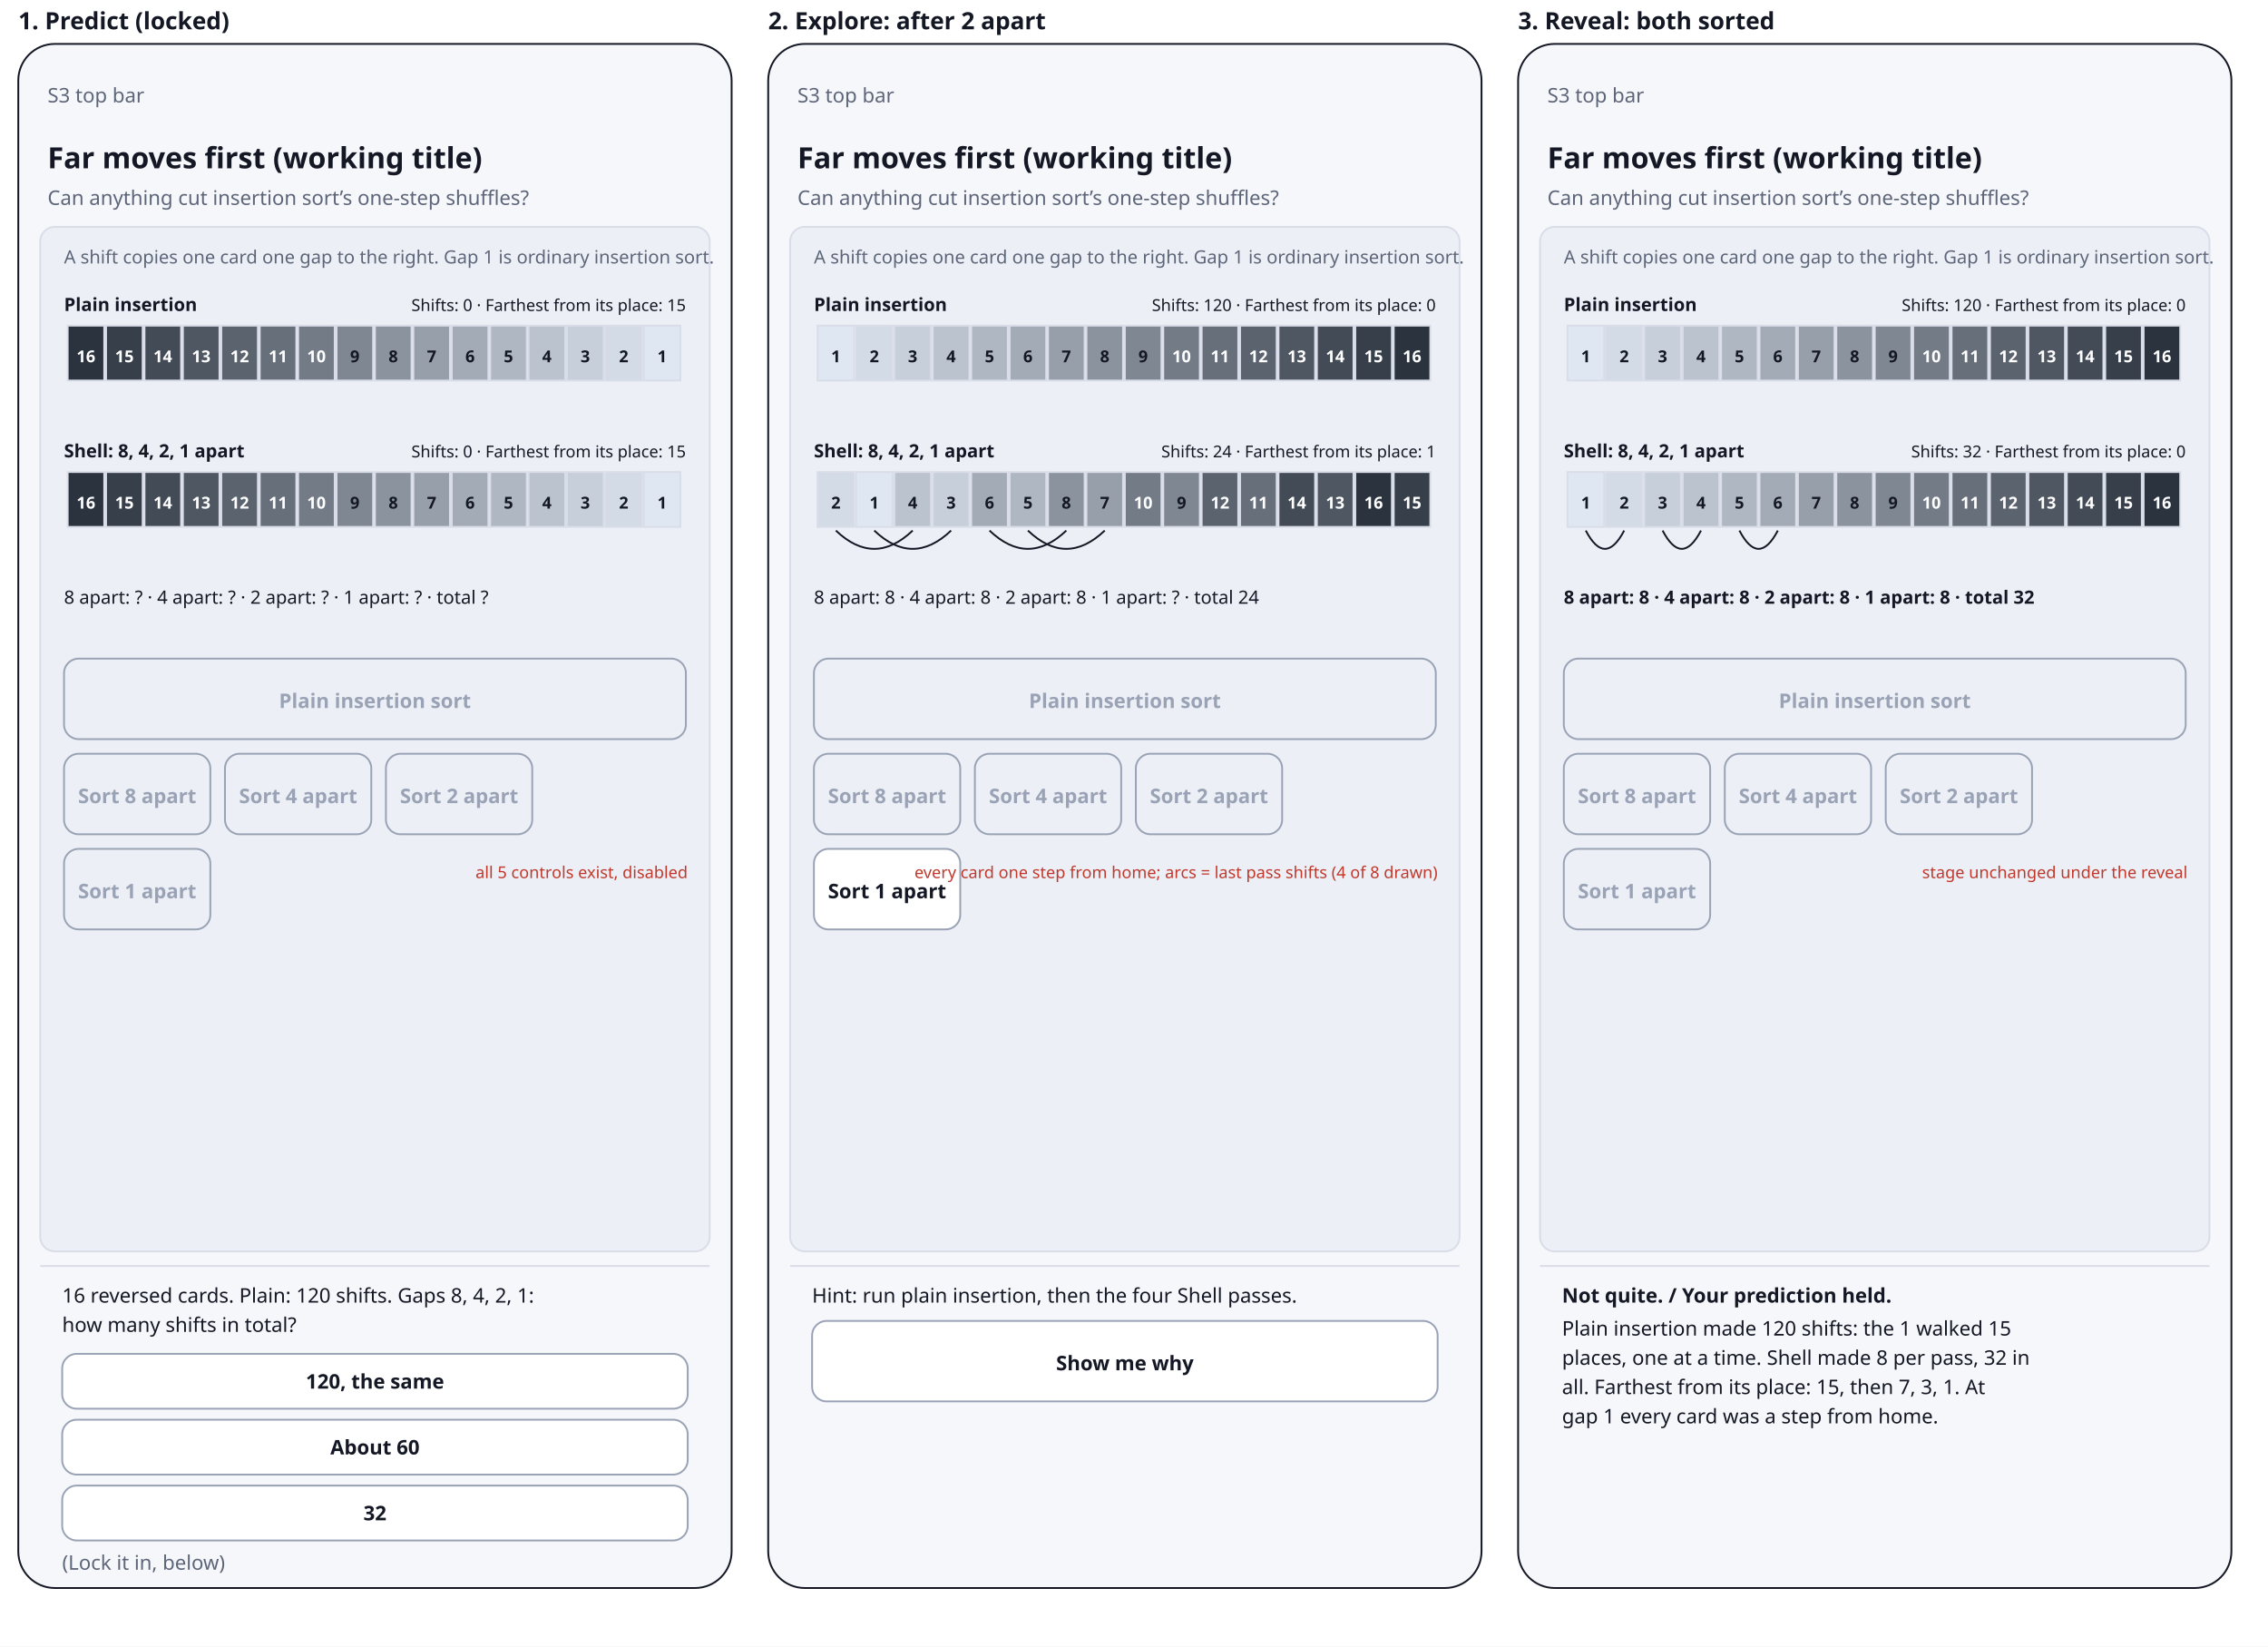
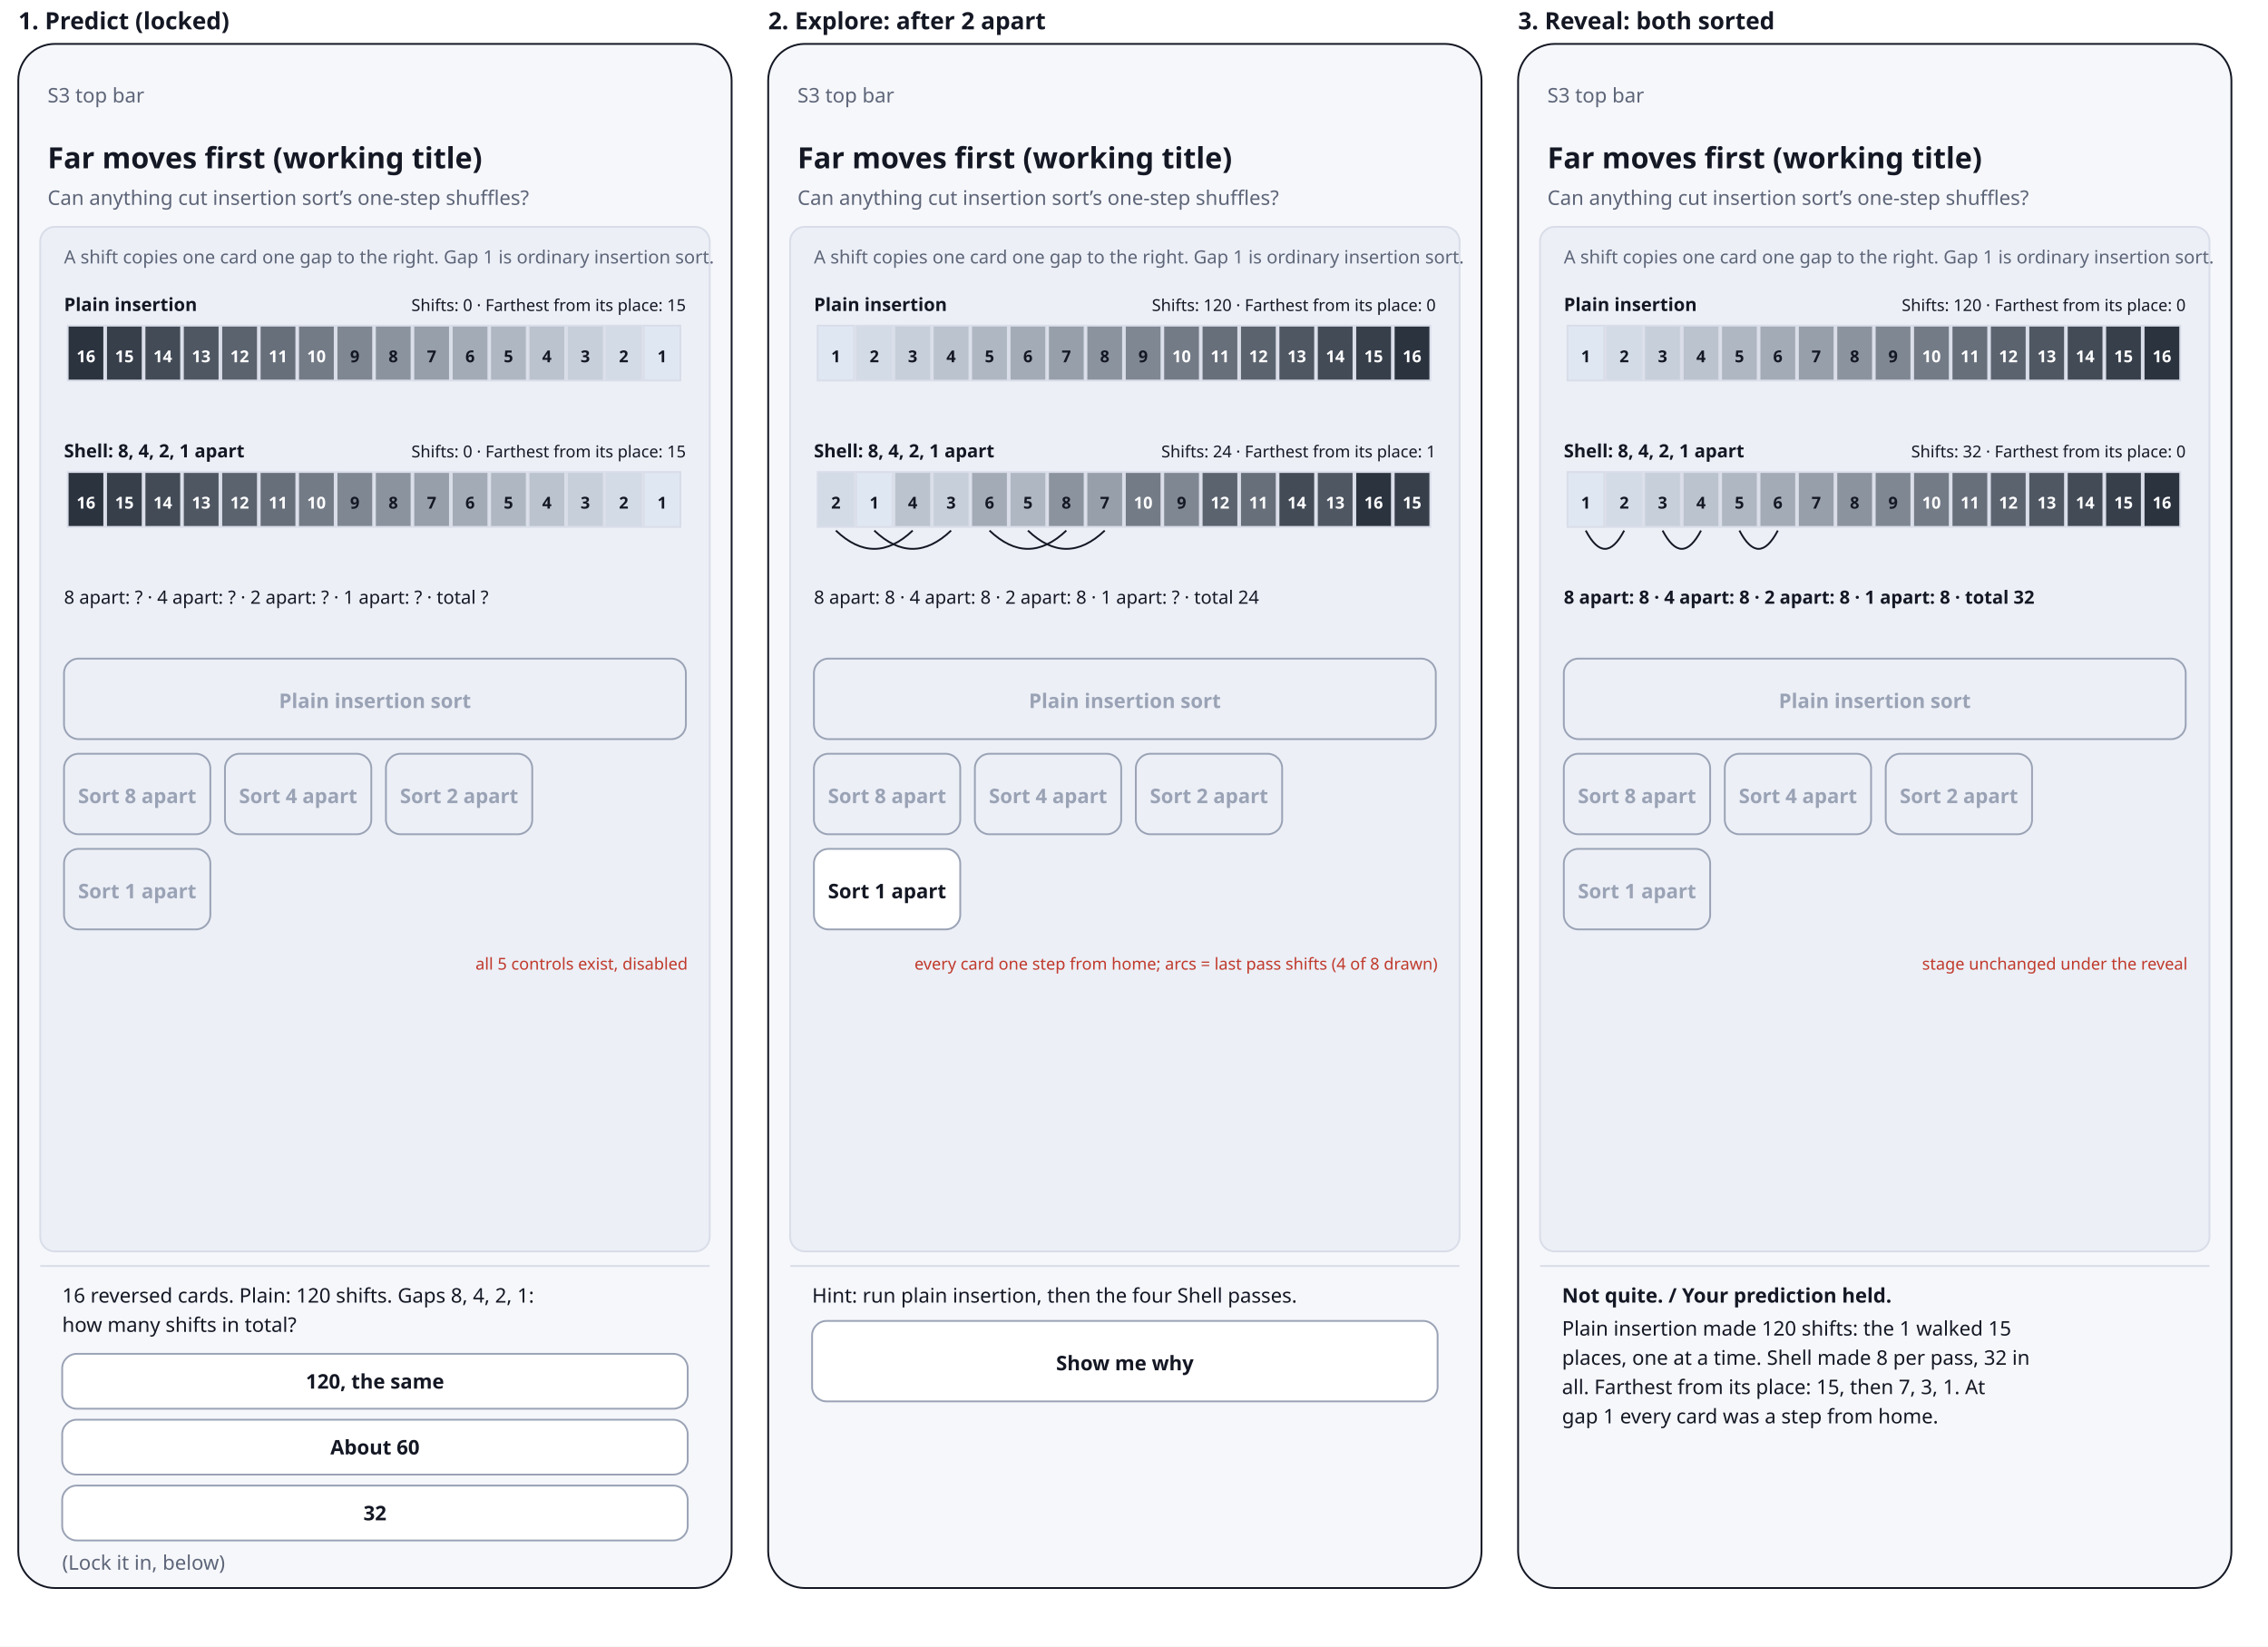
<svg xmlns="http://www.w3.org/2000/svg" viewBox="-10 0 1240 900" font-family="system-ui, sans-serif">
  <rect x="-10" y="0" width="1240" height="900" fill="#fff" />
  <g transform="translate(0,0)">
    <text x="0" y="16" font-size="13" fill="#141824" font-weight="700">1. Predict (locked)</text>
    <rect x="0" y="24" width="390" height="844" rx="20" fill="#f6f7fb" stroke="#141824" />
    <text x="16" y="56" font-size="11" fill="#5d6578">S3  top bar</text>
    <text x="16" y="92" font-size="16" fill="#141824" font-weight="700">Far moves first (working title)</text>
    <text x="16" y="112" font-size="11" fill="#5d6578">Can anything cut insertion sort’s one-step shuffles?</text>
    <rect x="12" y="124" width="366" height="560" rx="8" fill="#eceff6" stroke="#d9dde8" />
    <text x="25" y="144" font-size="10" fill="#5d6578">A shift copies one card one gap to the right. Gap 1 is ordinary insertion sort.</text>
    <text x="25" y="170" font-size="10" fill="#141824" font-weight="700">Plain insertion</text>
    <text x="365" y="170" font-size="9" text-anchor="end" fill="#141824">Shifts: 0 · Farthest from its place: 15</text>
    <rect x="27" y="178" width="20" height="30" rx="0" fill="rgb(43,51,63)" stroke="#d9dde8" />
    <text x="37" y="198" font-size="9" text-anchor="middle" fill="#fff" font-weight="700">16</text>
    <rect x="48" y="178" width="20" height="30" rx="0" fill="rgb(55,63,75)" stroke="#d9dde8" />
    <text x="58" y="198" font-size="9" text-anchor="middle" fill="#fff" font-weight="700">15</text>
    <rect x="69" y="178" width="20" height="30" rx="0" fill="rgb(67,75,87)" stroke="#d9dde8" />
    <text x="79" y="198" font-size="9" text-anchor="middle" fill="#fff" font-weight="700">14</text>
    <rect x="90" y="178" width="20" height="30" rx="0" fill="rgb(79,87,99)" stroke="#d9dde8" />
    <text x="100" y="198" font-size="9" text-anchor="middle" fill="#fff" font-weight="700">13</text>
    <rect x="111" y="178" width="20" height="30" rx="0" fill="rgb(91,99,111)" stroke="#d9dde8" />
    <text x="121" y="198" font-size="9" text-anchor="middle" fill="#fff" font-weight="700">12</text>
    <rect x="132" y="178" width="20" height="30" rx="0" fill="rgb(103,111,123)" stroke="#d9dde8" />
    <text x="142" y="198" font-size="9" text-anchor="middle" fill="#fff" font-weight="700">11</text>
    <rect x="153" y="178" width="20" height="30" rx="0" fill="rgb(115,123,135)" stroke="#d9dde8" />
    <text x="163" y="198" font-size="9" text-anchor="middle" fill="#fff" font-weight="700">10</text>
    <rect x="174" y="178" width="20" height="30" rx="0" fill="rgb(127,135,147)" stroke="#d9dde8" />
    <text x="184" y="198" font-size="9" text-anchor="middle" fill="#141824" font-weight="700">9</text>
    <rect x="195" y="178" width="20" height="30" rx="0" fill="rgb(139,147,159)" stroke="#d9dde8" />
    <text x="205" y="198" font-size="9" text-anchor="middle" fill="#141824" font-weight="700">8</text>
    <rect x="216" y="178" width="20" height="30" rx="0" fill="rgb(151,159,171)" stroke="#d9dde8" />
    <text x="226" y="198" font-size="9" text-anchor="middle" fill="#141824" font-weight="700">7</text>
    <rect x="237" y="178" width="20" height="30" rx="0" fill="rgb(163,171,183)" stroke="#d9dde8" />
    <text x="247" y="198" font-size="9" text-anchor="middle" fill="#141824" font-weight="700">6</text>
    <rect x="258" y="178" width="20" height="30" rx="0" fill="rgb(175,183,195)" stroke="#d9dde8" />
    <text x="268" y="198" font-size="9" text-anchor="middle" fill="#141824" font-weight="700">5</text>
    <rect x="279" y="178" width="20" height="30" rx="0" fill="rgb(187,195,207)" stroke="#d9dde8" />
    <text x="289" y="198" font-size="9" text-anchor="middle" fill="#141824" font-weight="700">4</text>
    <rect x="300" y="178" width="20" height="30" rx="0" fill="rgb(199,207,219)" stroke="#d9dde8" />
    <text x="310" y="198" font-size="9" text-anchor="middle" fill="#141824" font-weight="700">3</text>
    <rect x="321" y="178" width="20" height="30" rx="0" fill="rgb(211,219,231)" stroke="#d9dde8" />
    <text x="331" y="198" font-size="9" text-anchor="middle" fill="#141824" font-weight="700">2</text>
    <rect x="342" y="178" width="20" height="30" rx="0" fill="rgb(223,231,243)" stroke="#d9dde8" />
    <text x="352" y="198" font-size="9" text-anchor="middle" fill="#141824" font-weight="700">1</text>
    <text x="25" y="250" font-size="10" fill="#141824" font-weight="700">Shell: 8, 4, 2, 1 apart</text>
    <text x="365" y="250" font-size="9" text-anchor="end" fill="#141824">Shifts: 0 · Farthest from its place: 15</text>
    <rect x="27" y="258" width="20" height="30" rx="0" fill="rgb(43,51,63)" stroke="#d9dde8" />
    <text x="37" y="278" font-size="9" text-anchor="middle" fill="#fff" font-weight="700">16</text>
    <rect x="48" y="258" width="20" height="30" rx="0" fill="rgb(55,63,75)" stroke="#d9dde8" />
    <text x="58" y="278" font-size="9" text-anchor="middle" fill="#fff" font-weight="700">15</text>
    <rect x="69" y="258" width="20" height="30" rx="0" fill="rgb(67,75,87)" stroke="#d9dde8" />
    <text x="79" y="278" font-size="9" text-anchor="middle" fill="#fff" font-weight="700">14</text>
    <rect x="90" y="258" width="20" height="30" rx="0" fill="rgb(79,87,99)" stroke="#d9dde8" />
    <text x="100" y="278" font-size="9" text-anchor="middle" fill="#fff" font-weight="700">13</text>
    <rect x="111" y="258" width="20" height="30" rx="0" fill="rgb(91,99,111)" stroke="#d9dde8" />
    <text x="121" y="278" font-size="9" text-anchor="middle" fill="#fff" font-weight="700">12</text>
    <rect x="132" y="258" width="20" height="30" rx="0" fill="rgb(103,111,123)" stroke="#d9dde8" />
    <text x="142" y="278" font-size="9" text-anchor="middle" fill="#fff" font-weight="700">11</text>
    <rect x="153" y="258" width="20" height="30" rx="0" fill="rgb(115,123,135)" stroke="#d9dde8" />
    <text x="163" y="278" font-size="9" text-anchor="middle" fill="#fff" font-weight="700">10</text>
    <rect x="174" y="258" width="20" height="30" rx="0" fill="rgb(127,135,147)" stroke="#d9dde8" />
    <text x="184" y="278" font-size="9" text-anchor="middle" fill="#141824" font-weight="700">9</text>
    <rect x="195" y="258" width="20" height="30" rx="0" fill="rgb(139,147,159)" stroke="#d9dde8" />
    <text x="205" y="278" font-size="9" text-anchor="middle" fill="#141824" font-weight="700">8</text>
    <rect x="216" y="258" width="20" height="30" rx="0" fill="rgb(151,159,171)" stroke="#d9dde8" />
    <text x="226" y="278" font-size="9" text-anchor="middle" fill="#141824" font-weight="700">7</text>
    <rect x="237" y="258" width="20" height="30" rx="0" fill="rgb(163,171,183)" stroke="#d9dde8" />
    <text x="247" y="278" font-size="9" text-anchor="middle" fill="#141824" font-weight="700">6</text>
    <rect x="258" y="258" width="20" height="30" rx="0" fill="rgb(175,183,195)" stroke="#d9dde8" />
    <text x="268" y="278" font-size="9" text-anchor="middle" fill="#141824" font-weight="700">5</text>
    <rect x="279" y="258" width="20" height="30" rx="0" fill="rgb(187,195,207)" stroke="#d9dde8" />
    <text x="289" y="278" font-size="9" text-anchor="middle" fill="#141824" font-weight="700">4</text>
    <rect x="300" y="258" width="20" height="30" rx="0" fill="rgb(199,207,219)" stroke="#d9dde8" />
    <text x="310" y="278" font-size="9" text-anchor="middle" fill="#141824" font-weight="700">3</text>
    <rect x="321" y="258" width="20" height="30" rx="0" fill="rgb(211,219,231)" stroke="#d9dde8" />
    <text x="331" y="278" font-size="9" text-anchor="middle" fill="#141824" font-weight="700">2</text>
    <rect x="342" y="258" width="20" height="30" rx="0" fill="rgb(223,231,243)" stroke="#d9dde8" />
    <text x="352" y="278" font-size="9" text-anchor="middle" fill="#141824" font-weight="700">1</text>
    <text x="25" y="330" font-size="10" fill="#141824">8 apart: ? · 4 apart: ? · 2 apart: ? · 1 apart: ? · total ?</text>
    <rect x="25" y="360" width="340" height="44" rx="8" fill="#eceff6" stroke="#9aa3b5" stroke-width="1" />
    <text x="195" y="387" font-size="11" text-anchor="middle" fill="#9aa3b5" font-weight="700">Plain insertion sort</text>
    <rect x="25" y="412" width="80" height="44" rx="8" fill="#eceff6" stroke="#9aa3b5" stroke-width="1" />
    <text x="65" y="439" font-size="11" text-anchor="middle" fill="#9aa3b5" font-weight="700">Sort 8 apart</text>
    <rect x="113" y="412" width="80" height="44" rx="8" fill="#eceff6" stroke="#9aa3b5" stroke-width="1" />
    <text x="153" y="439" font-size="11" text-anchor="middle" fill="#9aa3b5" font-weight="700">Sort 4 apart</text>
    <rect x="201" y="412" width="80" height="44" rx="8" fill="#eceff6" stroke="#9aa3b5" stroke-width="1" />
    <text x="241" y="439" font-size="11" text-anchor="middle" fill="#9aa3b5" font-weight="700">Sort 2 apart</text>
    <rect x="25" y="464" width="80" height="44" rx="8" fill="#eceff6" stroke="#9aa3b5" stroke-width="1" />
    <text x="65" y="491" font-size="11" text-anchor="middle" fill="#9aa3b5" font-weight="700">Sort 1 apart</text>
-     <text x="366" y="480" font-size="9" text-anchor="end" fill="#c0392b">all 5 controls exist, disabled</text>
+     <text x="366" y="530" font-size="9" text-anchor="end" fill="#c0392b">all 5 controls exist, disabled</text>
    <line x1="12" y1="692" x2="378" y2="692" stroke="#d9dde8" stroke-width="1" />
    <text x="24" y="712" font-size="11" fill="#141824">16 reversed cards. Plain: 120 shifts. Gaps 8, 4, 2, 1:</text>
    <text x="24" y="728" font-size="11" fill="#141824">how many shifts in total?</text>
    <rect x="24" y="740" width="342" height="30" rx="8" fill="#fff" stroke="#9aa3b5" />
    <text x="195" y="759" font-size="11" text-anchor="middle" fill="#141824" font-weight="700">120, the same</text>
    <rect x="24" y="776" width="342" height="30" rx="8" fill="#fff" stroke="#9aa3b5" />
    <text x="195" y="795" font-size="11" text-anchor="middle" fill="#141824" font-weight="700">About 60</text>
    <rect x="24" y="812" width="342" height="30" rx="8" fill="#fff" stroke="#9aa3b5" />
    <text x="195" y="831" font-size="11" text-anchor="middle" fill="#141824" font-weight="700">32</text>
    <text x="24" y="858" font-size="11" fill="#5d6578">(Lock it in, below)</text>
  </g>
  <g transform="translate(410,0)">
    <text x="0" y="16" font-size="13" fill="#141824" font-weight="700">2. Explore: after 2 apart</text>
    <rect x="0" y="24" width="390" height="844" rx="20" fill="#f6f7fb" stroke="#141824" />
    <text x="16" y="56" font-size="11" fill="#5d6578">S3  top bar</text>
    <text x="16" y="92" font-size="16" fill="#141824" font-weight="700">Far moves first (working title)</text>
    <text x="16" y="112" font-size="11" fill="#5d6578">Can anything cut insertion sort’s one-step shuffles?</text>
    <rect x="12" y="124" width="366" height="560" rx="8" fill="#eceff6" stroke="#d9dde8" />
    <text x="25" y="144" font-size="10" fill="#5d6578">A shift copies one card one gap to the right. Gap 1 is ordinary insertion sort.</text>
    <text x="25" y="170" font-size="10" fill="#141824" font-weight="700">Plain insertion</text>
    <text x="365" y="170" font-size="9" text-anchor="end" fill="#141824">Shifts: 120 · Farthest from its place: 0</text>
    <rect x="27" y="178" width="20" height="30" rx="0" fill="rgb(223,231,243)" stroke="#d9dde8" />
    <text x="37" y="198" font-size="9" text-anchor="middle" fill="#141824" font-weight="700">1</text>
    <rect x="48" y="178" width="20" height="30" rx="0" fill="rgb(211,219,231)" stroke="#d9dde8" />
    <text x="58" y="198" font-size="9" text-anchor="middle" fill="#141824" font-weight="700">2</text>
    <rect x="69" y="178" width="20" height="30" rx="0" fill="rgb(199,207,219)" stroke="#d9dde8" />
    <text x="79" y="198" font-size="9" text-anchor="middle" fill="#141824" font-weight="700">3</text>
    <rect x="90" y="178" width="20" height="30" rx="0" fill="rgb(187,195,207)" stroke="#d9dde8" />
    <text x="100" y="198" font-size="9" text-anchor="middle" fill="#141824" font-weight="700">4</text>
    <rect x="111" y="178" width="20" height="30" rx="0" fill="rgb(175,183,195)" stroke="#d9dde8" />
    <text x="121" y="198" font-size="9" text-anchor="middle" fill="#141824" font-weight="700">5</text>
    <rect x="132" y="178" width="20" height="30" rx="0" fill="rgb(163,171,183)" stroke="#d9dde8" />
    <text x="142" y="198" font-size="9" text-anchor="middle" fill="#141824" font-weight="700">6</text>
    <rect x="153" y="178" width="20" height="30" rx="0" fill="rgb(151,159,171)" stroke="#d9dde8" />
    <text x="163" y="198" font-size="9" text-anchor="middle" fill="#141824" font-weight="700">7</text>
    <rect x="174" y="178" width="20" height="30" rx="0" fill="rgb(139,147,159)" stroke="#d9dde8" />
    <text x="184" y="198" font-size="9" text-anchor="middle" fill="#141824" font-weight="700">8</text>
    <rect x="195" y="178" width="20" height="30" rx="0" fill="rgb(127,135,147)" stroke="#d9dde8" />
    <text x="205" y="198" font-size="9" text-anchor="middle" fill="#141824" font-weight="700">9</text>
    <rect x="216" y="178" width="20" height="30" rx="0" fill="rgb(115,123,135)" stroke="#d9dde8" />
    <text x="226" y="198" font-size="9" text-anchor="middle" fill="#fff" font-weight="700">10</text>
    <rect x="237" y="178" width="20" height="30" rx="0" fill="rgb(103,111,123)" stroke="#d9dde8" />
    <text x="247" y="198" font-size="9" text-anchor="middle" fill="#fff" font-weight="700">11</text>
    <rect x="258" y="178" width="20" height="30" rx="0" fill="rgb(91,99,111)" stroke="#d9dde8" />
    <text x="268" y="198" font-size="9" text-anchor="middle" fill="#fff" font-weight="700">12</text>
    <rect x="279" y="178" width="20" height="30" rx="0" fill="rgb(79,87,99)" stroke="#d9dde8" />
    <text x="289" y="198" font-size="9" text-anchor="middle" fill="#fff" font-weight="700">13</text>
    <rect x="300" y="178" width="20" height="30" rx="0" fill="rgb(67,75,87)" stroke="#d9dde8" />
    <text x="310" y="198" font-size="9" text-anchor="middle" fill="#fff" font-weight="700">14</text>
    <rect x="321" y="178" width="20" height="30" rx="0" fill="rgb(55,63,75)" stroke="#d9dde8" />
    <text x="331" y="198" font-size="9" text-anchor="middle" fill="#fff" font-weight="700">15</text>
    <rect x="342" y="178" width="20" height="30" rx="0" fill="rgb(43,51,63)" stroke="#d9dde8" />
    <text x="352" y="198" font-size="9" text-anchor="middle" fill="#fff" font-weight="700">16</text>
    <text x="25" y="250" font-size="10" fill="#141824" font-weight="700">Shell: 8, 4, 2, 1 apart</text>
    <text x="365" y="250" font-size="9" text-anchor="end" fill="#141824">Shifts: 24 · Farthest from its place: 1</text>
    <rect x="27" y="258" width="20" height="30" rx="0" fill="rgb(211,219,231)" stroke="#d9dde8" />
    <text x="37" y="278" font-size="9" text-anchor="middle" fill="#141824" font-weight="700">2</text>
    <rect x="48" y="258" width="20" height="30" rx="0" fill="rgb(223,231,243)" stroke="#d9dde8" />
    <text x="58" y="278" font-size="9" text-anchor="middle" fill="#141824" font-weight="700">1</text>
    <rect x="69" y="258" width="20" height="30" rx="0" fill="rgb(187,195,207)" stroke="#d9dde8" />
    <text x="79" y="278" font-size="9" text-anchor="middle" fill="#141824" font-weight="700">4</text>
    <rect x="90" y="258" width="20" height="30" rx="0" fill="rgb(199,207,219)" stroke="#d9dde8" />
    <text x="100" y="278" font-size="9" text-anchor="middle" fill="#141824" font-weight="700">3</text>
    <rect x="111" y="258" width="20" height="30" rx="0" fill="rgb(163,171,183)" stroke="#d9dde8" />
    <text x="121" y="278" font-size="9" text-anchor="middle" fill="#141824" font-weight="700">6</text>
    <rect x="132" y="258" width="20" height="30" rx="0" fill="rgb(175,183,195)" stroke="#d9dde8" />
    <text x="142" y="278" font-size="9" text-anchor="middle" fill="#141824" font-weight="700">5</text>
    <rect x="153" y="258" width="20" height="30" rx="0" fill="rgb(139,147,159)" stroke="#d9dde8" />
    <text x="163" y="278" font-size="9" text-anchor="middle" fill="#141824" font-weight="700">8</text>
    <rect x="174" y="258" width="20" height="30" rx="0" fill="rgb(151,159,171)" stroke="#d9dde8" />
    <text x="184" y="278" font-size="9" text-anchor="middle" fill="#141824" font-weight="700">7</text>
    <rect x="195" y="258" width="20" height="30" rx="0" fill="rgb(115,123,135)" stroke="#d9dde8" />
    <text x="205" y="278" font-size="9" text-anchor="middle" fill="#fff" font-weight="700">10</text>
    <rect x="216" y="258" width="20" height="30" rx="0" fill="rgb(127,135,147)" stroke="#d9dde8" />
    <text x="226" y="278" font-size="9" text-anchor="middle" fill="#141824" font-weight="700">9</text>
    <rect x="237" y="258" width="20" height="30" rx="0" fill="rgb(91,99,111)" stroke="#d9dde8" />
    <text x="247" y="278" font-size="9" text-anchor="middle" fill="#fff" font-weight="700">12</text>
    <rect x="258" y="258" width="20" height="30" rx="0" fill="rgb(103,111,123)" stroke="#d9dde8" />
    <text x="268" y="278" font-size="9" text-anchor="middle" fill="#fff" font-weight="700">11</text>
    <rect x="279" y="258" width="20" height="30" rx="0" fill="rgb(67,75,87)" stroke="#d9dde8" />
    <text x="289" y="278" font-size="9" text-anchor="middle" fill="#fff" font-weight="700">14</text>
    <rect x="300" y="258" width="20" height="30" rx="0" fill="rgb(79,87,99)" stroke="#d9dde8" />
    <text x="310" y="278" font-size="9" text-anchor="middle" fill="#fff" font-weight="700">13</text>
    <rect x="321" y="258" width="20" height="30" rx="0" fill="rgb(43,51,63)" stroke="#d9dde8" />
    <text x="331" y="278" font-size="9" text-anchor="middle" fill="#fff" font-weight="700">16</text>
    <rect x="342" y="258" width="20" height="30" rx="0" fill="rgb(55,63,75)" stroke="#d9dde8" />
    <text x="352" y="278" font-size="9" text-anchor="middle" fill="#fff" font-weight="700">15</text>
    <path d="M37,290 Q58,310 79,290" fill="none" stroke="#141824" stroke-width="1" />
    <path d="M58,290 Q79,310 100,290" fill="none" stroke="#141824" stroke-width="1" />
    <path d="M121,290 Q142,310 163,290" fill="none" stroke="#141824" stroke-width="1" />
    <path d="M142,290 Q163,310 184,290" fill="none" stroke="#141824" stroke-width="1" />
    <text x="25" y="330" font-size="10" fill="#141824">8 apart: 8 · 4 apart: 8 · 2 apart: 8 · 1 apart: ? · total 24</text>
    <rect x="25" y="360" width="340" height="44" rx="8" fill="#eceff6" stroke="#9aa3b5" stroke-width="1" />
    <text x="195" y="387" font-size="11" text-anchor="middle" fill="#9aa3b5" font-weight="700">Plain insertion sort</text>
    <rect x="25" y="412" width="80" height="44" rx="8" fill="#eceff6" stroke="#9aa3b5" stroke-width="1" />
    <text x="65" y="439" font-size="11" text-anchor="middle" fill="#9aa3b5" font-weight="700">Sort 8 apart</text>
    <rect x="113" y="412" width="80" height="44" rx="8" fill="#eceff6" stroke="#9aa3b5" stroke-width="1" />
    <text x="153" y="439" font-size="11" text-anchor="middle" fill="#9aa3b5" font-weight="700">Sort 4 apart</text>
    <rect x="201" y="412" width="80" height="44" rx="8" fill="#eceff6" stroke="#9aa3b5" stroke-width="1" />
    <text x="241" y="439" font-size="11" text-anchor="middle" fill="#9aa3b5" font-weight="700">Sort 2 apart</text>
    <rect x="25" y="464" width="80" height="44" rx="8" fill="#fff" stroke="#9aa3b5" stroke-width="1" />
    <text x="65" y="491" font-size="11" text-anchor="middle" fill="#141824" font-weight="700">Sort 1 apart</text>
-     <text x="366" y="480" font-size="9" text-anchor="end" fill="#c0392b">every card one step from home; arcs = last pass shifts (4 of 8 drawn)</text>
+     <text x="366" y="530" font-size="9" text-anchor="end" fill="#c0392b">every card one step from home; arcs = last pass shifts (4 of 8 drawn)</text>
    <line x1="12" y1="692" x2="378" y2="692" stroke="#d9dde8" stroke-width="1" />
    <text x="24" y="712" font-size="11" fill="#141824">Hint: run plain insertion, then the four Shell passes.</text>
    <rect x="24" y="722" width="342" height="44" rx="8" fill="#fff" stroke="#9aa3b5" />
    <text x="195" y="749" font-size="11" text-anchor="middle" fill="#141824" font-weight="700">Show me why</text>
  </g>
  <g transform="translate(820,0)">
    <text x="0" y="16" font-size="13" fill="#141824" font-weight="700">3. Reveal: both sorted</text>
    <rect x="0" y="24" width="390" height="844" rx="20" fill="#f6f7fb" stroke="#141824" />
    <text x="16" y="56" font-size="11" fill="#5d6578">S3  top bar</text>
    <text x="16" y="92" font-size="16" fill="#141824" font-weight="700">Far moves first (working title)</text>
    <text x="16" y="112" font-size="11" fill="#5d6578">Can anything cut insertion sort’s one-step shuffles?</text>
    <rect x="12" y="124" width="366" height="560" rx="8" fill="#eceff6" stroke="#d9dde8" />
    <text x="25" y="144" font-size="10" fill="#5d6578">A shift copies one card one gap to the right. Gap 1 is ordinary insertion sort.</text>
    <text x="25" y="170" font-size="10" fill="#141824" font-weight="700">Plain insertion</text>
    <text x="365" y="170" font-size="9" text-anchor="end" fill="#141824">Shifts: 120 · Farthest from its place: 0</text>
    <rect x="27" y="178" width="20" height="30" rx="0" fill="rgb(223,231,243)" stroke="#d9dde8" />
    <text x="37" y="198" font-size="9" text-anchor="middle" fill="#141824" font-weight="700">1</text>
    <rect x="48" y="178" width="20" height="30" rx="0" fill="rgb(211,219,231)" stroke="#d9dde8" />
    <text x="58" y="198" font-size="9" text-anchor="middle" fill="#141824" font-weight="700">2</text>
    <rect x="69" y="178" width="20" height="30" rx="0" fill="rgb(199,207,219)" stroke="#d9dde8" />
    <text x="79" y="198" font-size="9" text-anchor="middle" fill="#141824" font-weight="700">3</text>
    <rect x="90" y="178" width="20" height="30" rx="0" fill="rgb(187,195,207)" stroke="#d9dde8" />
    <text x="100" y="198" font-size="9" text-anchor="middle" fill="#141824" font-weight="700">4</text>
    <rect x="111" y="178" width="20" height="30" rx="0" fill="rgb(175,183,195)" stroke="#d9dde8" />
    <text x="121" y="198" font-size="9" text-anchor="middle" fill="#141824" font-weight="700">5</text>
    <rect x="132" y="178" width="20" height="30" rx="0" fill="rgb(163,171,183)" stroke="#d9dde8" />
    <text x="142" y="198" font-size="9" text-anchor="middle" fill="#141824" font-weight="700">6</text>
    <rect x="153" y="178" width="20" height="30" rx="0" fill="rgb(151,159,171)" stroke="#d9dde8" />
    <text x="163" y="198" font-size="9" text-anchor="middle" fill="#141824" font-weight="700">7</text>
    <rect x="174" y="178" width="20" height="30" rx="0" fill="rgb(139,147,159)" stroke="#d9dde8" />
    <text x="184" y="198" font-size="9" text-anchor="middle" fill="#141824" font-weight="700">8</text>
    <rect x="195" y="178" width="20" height="30" rx="0" fill="rgb(127,135,147)" stroke="#d9dde8" />
    <text x="205" y="198" font-size="9" text-anchor="middle" fill="#141824" font-weight="700">9</text>
    <rect x="216" y="178" width="20" height="30" rx="0" fill="rgb(115,123,135)" stroke="#d9dde8" />
    <text x="226" y="198" font-size="9" text-anchor="middle" fill="#fff" font-weight="700">10</text>
    <rect x="237" y="178" width="20" height="30" rx="0" fill="rgb(103,111,123)" stroke="#d9dde8" />
    <text x="247" y="198" font-size="9" text-anchor="middle" fill="#fff" font-weight="700">11</text>
    <rect x="258" y="178" width="20" height="30" rx="0" fill="rgb(91,99,111)" stroke="#d9dde8" />
    <text x="268" y="198" font-size="9" text-anchor="middle" fill="#fff" font-weight="700">12</text>
    <rect x="279" y="178" width="20" height="30" rx="0" fill="rgb(79,87,99)" stroke="#d9dde8" />
    <text x="289" y="198" font-size="9" text-anchor="middle" fill="#fff" font-weight="700">13</text>
    <rect x="300" y="178" width="20" height="30" rx="0" fill="rgb(67,75,87)" stroke="#d9dde8" />
    <text x="310" y="198" font-size="9" text-anchor="middle" fill="#fff" font-weight="700">14</text>
    <rect x="321" y="178" width="20" height="30" rx="0" fill="rgb(55,63,75)" stroke="#d9dde8" />
    <text x="331" y="198" font-size="9" text-anchor="middle" fill="#fff" font-weight="700">15</text>
    <rect x="342" y="178" width="20" height="30" rx="0" fill="rgb(43,51,63)" stroke="#d9dde8" />
    <text x="352" y="198" font-size="9" text-anchor="middle" fill="#fff" font-weight="700">16</text>
    <text x="25" y="250" font-size="10" fill="#141824" font-weight="700">Shell: 8, 4, 2, 1 apart</text>
    <text x="365" y="250" font-size="9" text-anchor="end" fill="#141824">Shifts: 32 · Farthest from its place: 0</text>
    <rect x="27" y="258" width="20" height="30" rx="0" fill="rgb(223,231,243)" stroke="#d9dde8" />
    <text x="37" y="278" font-size="9" text-anchor="middle" fill="#141824" font-weight="700">1</text>
    <rect x="48" y="258" width="20" height="30" rx="0" fill="rgb(211,219,231)" stroke="#d9dde8" />
    <text x="58" y="278" font-size="9" text-anchor="middle" fill="#141824" font-weight="700">2</text>
    <rect x="69" y="258" width="20" height="30" rx="0" fill="rgb(199,207,219)" stroke="#d9dde8" />
    <text x="79" y="278" font-size="9" text-anchor="middle" fill="#141824" font-weight="700">3</text>
    <rect x="90" y="258" width="20" height="30" rx="0" fill="rgb(187,195,207)" stroke="#d9dde8" />
    <text x="100" y="278" font-size="9" text-anchor="middle" fill="#141824" font-weight="700">4</text>
    <rect x="111" y="258" width="20" height="30" rx="0" fill="rgb(175,183,195)" stroke="#d9dde8" />
    <text x="121" y="278" font-size="9" text-anchor="middle" fill="#141824" font-weight="700">5</text>
    <rect x="132" y="258" width="20" height="30" rx="0" fill="rgb(163,171,183)" stroke="#d9dde8" />
    <text x="142" y="278" font-size="9" text-anchor="middle" fill="#141824" font-weight="700">6</text>
    <rect x="153" y="258" width="20" height="30" rx="0" fill="rgb(151,159,171)" stroke="#d9dde8" />
    <text x="163" y="278" font-size="9" text-anchor="middle" fill="#141824" font-weight="700">7</text>
    <rect x="174" y="258" width="20" height="30" rx="0" fill="rgb(139,147,159)" stroke="#d9dde8" />
    <text x="184" y="278" font-size="9" text-anchor="middle" fill="#141824" font-weight="700">8</text>
    <rect x="195" y="258" width="20" height="30" rx="0" fill="rgb(127,135,147)" stroke="#d9dde8" />
    <text x="205" y="278" font-size="9" text-anchor="middle" fill="#141824" font-weight="700">9</text>
    <rect x="216" y="258" width="20" height="30" rx="0" fill="rgb(115,123,135)" stroke="#d9dde8" />
    <text x="226" y="278" font-size="9" text-anchor="middle" fill="#fff" font-weight="700">10</text>
    <rect x="237" y="258" width="20" height="30" rx="0" fill="rgb(103,111,123)" stroke="#d9dde8" />
    <text x="247" y="278" font-size="9" text-anchor="middle" fill="#fff" font-weight="700">11</text>
    <rect x="258" y="258" width="20" height="30" rx="0" fill="rgb(91,99,111)" stroke="#d9dde8" />
    <text x="268" y="278" font-size="9" text-anchor="middle" fill="#fff" font-weight="700">12</text>
    <rect x="279" y="258" width="20" height="30" rx="0" fill="rgb(79,87,99)" stroke="#d9dde8" />
    <text x="289" y="278" font-size="9" text-anchor="middle" fill="#fff" font-weight="700">13</text>
    <rect x="300" y="258" width="20" height="30" rx="0" fill="rgb(67,75,87)" stroke="#d9dde8" />
    <text x="310" y="278" font-size="9" text-anchor="middle" fill="#fff" font-weight="700">14</text>
    <rect x="321" y="258" width="20" height="30" rx="0" fill="rgb(55,63,75)" stroke="#d9dde8" />
    <text x="331" y="278" font-size="9" text-anchor="middle" fill="#fff" font-weight="700">15</text>
    <rect x="342" y="258" width="20" height="30" rx="0" fill="rgb(43,51,63)" stroke="#d9dde8" />
    <text x="352" y="278" font-size="9" text-anchor="middle" fill="#fff" font-weight="700">16</text>
    <path d="M58,290 Q47.5,310 37,290" fill="none" stroke="#141824" stroke-width="1" />
    <path d="M100,290 Q89.5,310 79,290" fill="none" stroke="#141824" stroke-width="1" />
    <path d="M142,290 Q131.5,310 121,290" fill="none" stroke="#141824" stroke-width="1" />
    <text x="25" y="330" font-size="10" fill="#141824" font-weight="700">8 apart: 8 · 4 apart: 8 · 2 apart: 8 · 1 apart: 8 · total 32</text>
    <rect x="25" y="360" width="340" height="44" rx="8" fill="#eceff6" stroke="#9aa3b5" stroke-width="1" />
    <text x="195" y="387" font-size="11" text-anchor="middle" fill="#9aa3b5" font-weight="700">Plain insertion sort</text>
    <rect x="25" y="412" width="80" height="44" rx="8" fill="#eceff6" stroke="#9aa3b5" stroke-width="1" />
    <text x="65" y="439" font-size="11" text-anchor="middle" fill="#9aa3b5" font-weight="700">Sort 8 apart</text>
    <rect x="113" y="412" width="80" height="44" rx="8" fill="#eceff6" stroke="#9aa3b5" stroke-width="1" />
    <text x="153" y="439" font-size="11" text-anchor="middle" fill="#9aa3b5" font-weight="700">Sort 4 apart</text>
    <rect x="201" y="412" width="80" height="44" rx="8" fill="#eceff6" stroke="#9aa3b5" stroke-width="1" />
    <text x="241" y="439" font-size="11" text-anchor="middle" fill="#9aa3b5" font-weight="700">Sort 2 apart</text>
    <rect x="25" y="464" width="80" height="44" rx="8" fill="#eceff6" stroke="#9aa3b5" stroke-width="1" />
    <text x="65" y="491" font-size="11" text-anchor="middle" fill="#9aa3b5" font-weight="700">Sort 1 apart</text>
-     <text x="366" y="480" font-size="9" text-anchor="end" fill="#c0392b">stage unchanged under the reveal</text>
+     <text x="366" y="530" font-size="9" text-anchor="end" fill="#c0392b">stage unchanged under the reveal</text>
    <line x1="12" y1="692" x2="378" y2="692" stroke="#d9dde8" stroke-width="1" />
    <text x="24" y="712" font-size="11" fill="#141824" font-weight="700">Not quite. / Your prediction held.</text>
    <text x="24" y="730" font-size="11" fill="#141824">Plain insertion made 120 shifts: the 1 walked 15</text>
    <text x="24" y="746" font-size="11" fill="#141824">places, one at a time. Shell made 8 per pass, 32 in</text>
    <text x="24" y="762" font-size="11" fill="#141824">all. Farthest from its place: 15, then 7, 3, 1. At</text>
    <text x="24" y="778" font-size="11" fill="#141824">gap 1 every card was a step from home.</text>
  </g>
</svg>
